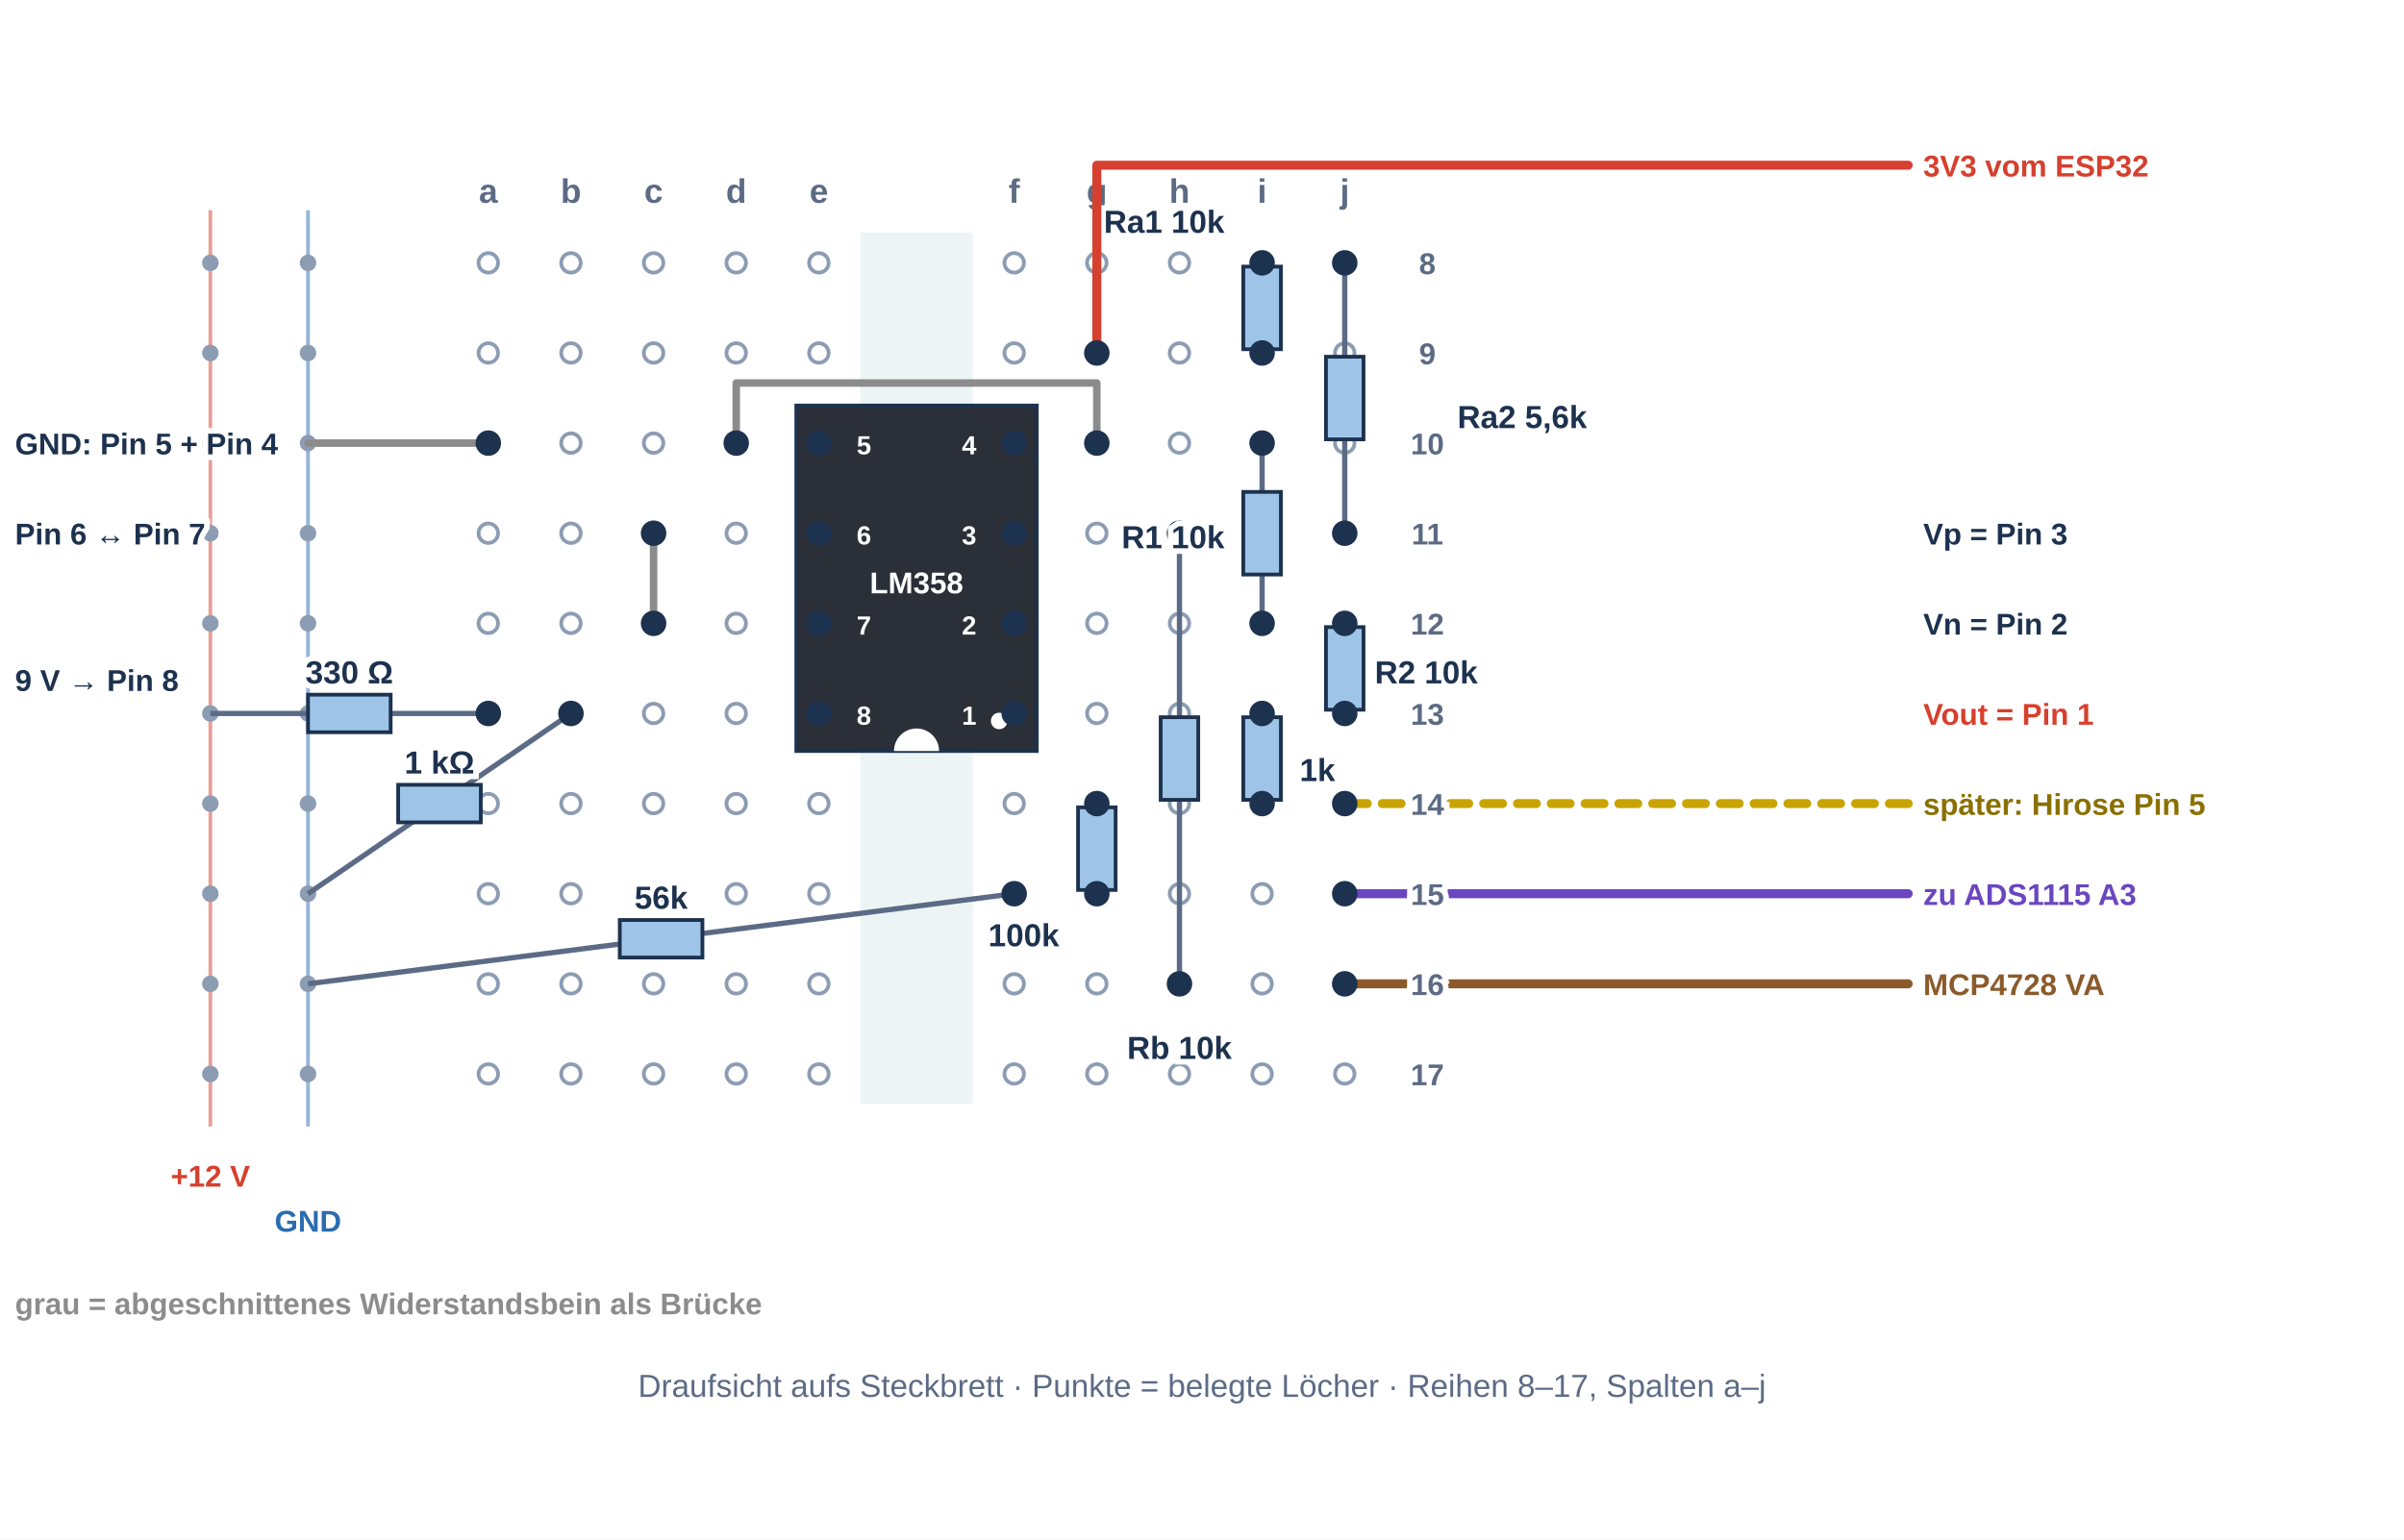
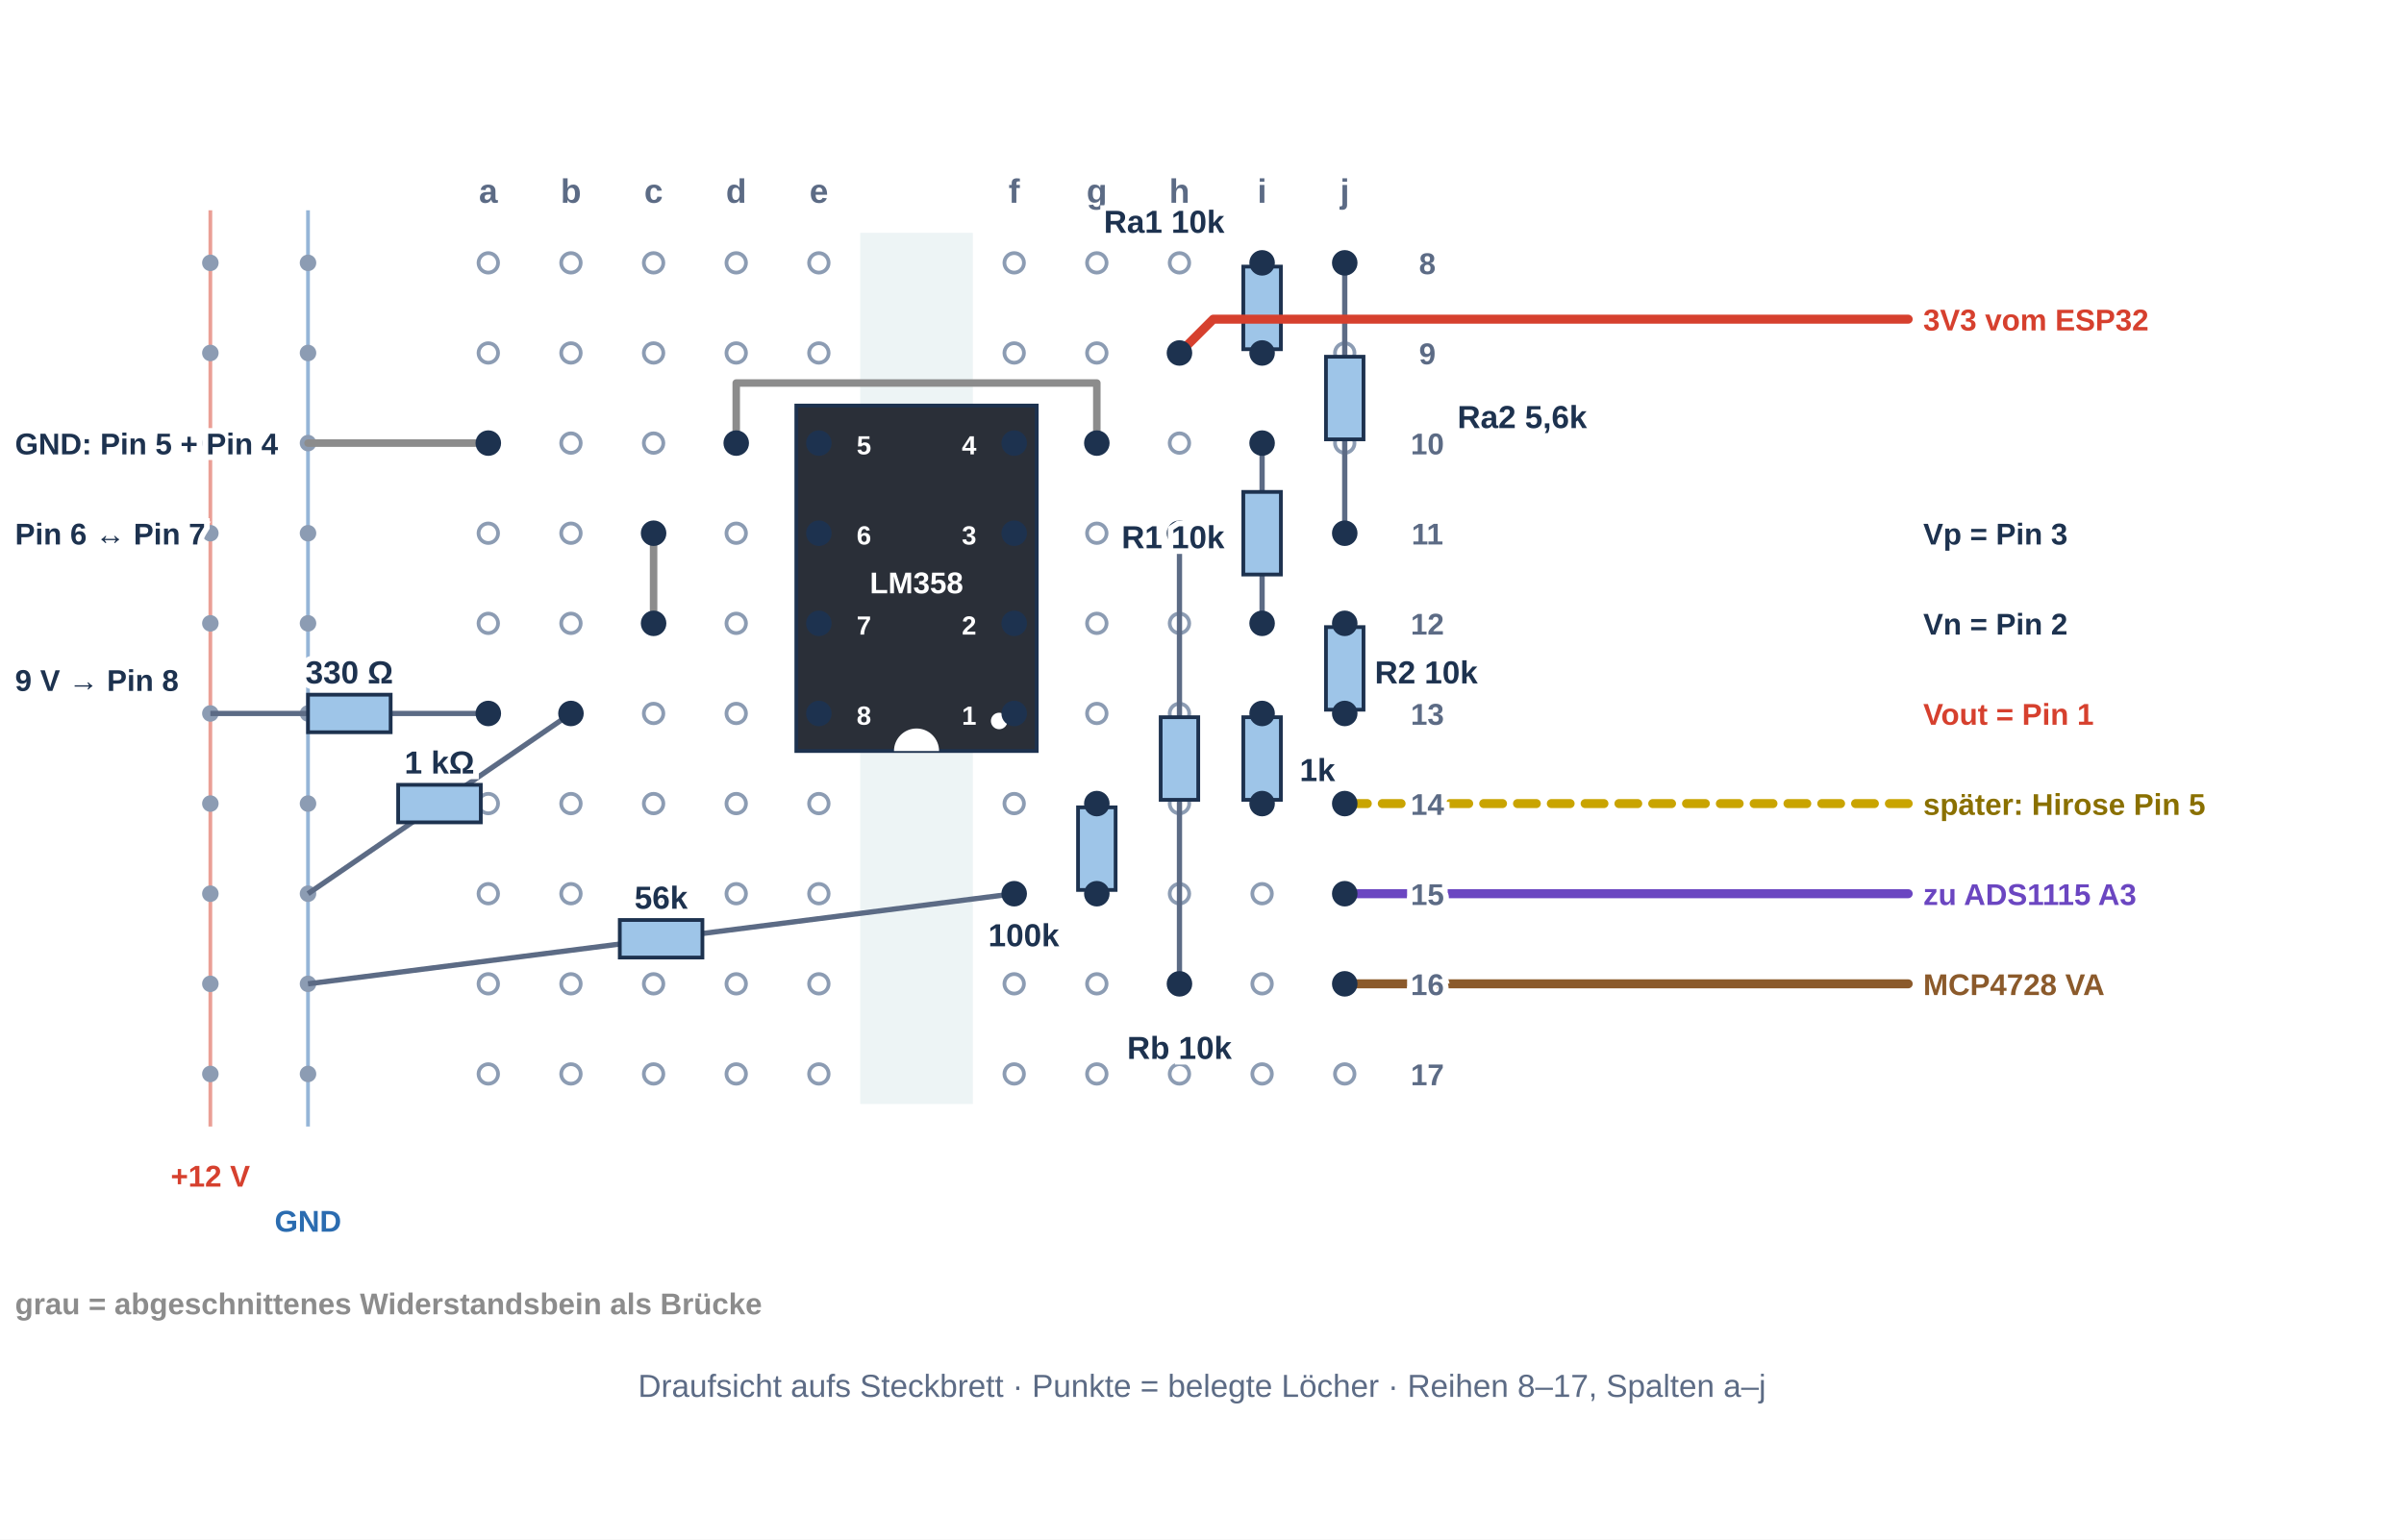
<svg xmlns="http://www.w3.org/2000/svg" viewBox="0 0 640 410" role="img" aria-label="Steckplan Reihen 8 bis 17">
  <rect width="640" height="410" fill="#fff" />
  <line x1="56" y1="56" x2="56" y2="300" stroke="#D6402E" stroke-width="1" opacity=".5" />
  <text x="56" y="316" font-family="Public Sans,Arial,sans-serif" font-size="8" font-weight="700" text-anchor="middle" fill="#D6402E" stroke="#fff" stroke-width="3" paint-order="stroke">+12 V</text>
  <circle cx="56" cy="70" r="2.2" fill="#8C9CB3" />
  <circle cx="56" cy="94" r="2.2" fill="#8C9CB3" />
  <circle cx="56" cy="118" r="2.2" fill="#8C9CB3" />
  <circle cx="56" cy="142" r="2.2" fill="#8C9CB3" />
  <circle cx="56" cy="166" r="2.2" fill="#8C9CB3" />
  <circle cx="56" cy="190" r="2.2" fill="#8C9CB3" />
  <circle cx="56" cy="214" r="2.2" fill="#8C9CB3" />
  <circle cx="56" cy="238" r="2.2" fill="#8C9CB3" />
  <circle cx="56" cy="262" r="2.2" fill="#8C9CB3" />
  <circle cx="56" cy="286" r="2.2" fill="#8C9CB3" />
  <line x1="82" y1="56" x2="82" y2="300" stroke="#2B6CB0" stroke-width="1" opacity=".5" />
  <text x="82" y="328" font-family="Public Sans,Arial,sans-serif" font-size="8" font-weight="700" text-anchor="middle" fill="#2B6CB0" stroke="#fff" stroke-width="3" paint-order="stroke">GND</text>
  <circle cx="82" cy="70" r="2.2" fill="#8C9CB3" />
  <circle cx="82" cy="94" r="2.2" fill="#8C9CB3" />
  <circle cx="82" cy="118" r="2.2" fill="#8C9CB3" />
  <circle cx="82" cy="142" r="2.2" fill="#8C9CB3" />
  <circle cx="82" cy="166" r="2.2" fill="#8C9CB3" />
  <circle cx="82" cy="190" r="2.2" fill="#8C9CB3" />
  <circle cx="82" cy="214" r="2.2" fill="#8C9CB3" />
  <circle cx="82" cy="238" r="2.2" fill="#8C9CB3" />
  <circle cx="82" cy="262" r="2.2" fill="#8C9CB3" />
  <circle cx="82" cy="286" r="2.2" fill="#8C9CB3" />
  <text x="130" y="54" font-family="Public Sans,Arial,sans-serif" font-size="9" font-weight="700" text-anchor="middle" fill="#5C6B85" stroke="#fff" stroke-width="3" paint-order="stroke">a</text>
  <text x="152" y="54" font-family="Public Sans,Arial,sans-serif" font-size="9" font-weight="700" text-anchor="middle" fill="#5C6B85" stroke="#fff" stroke-width="3" paint-order="stroke">b</text>
  <text x="174" y="54" font-family="Public Sans,Arial,sans-serif" font-size="9" font-weight="700" text-anchor="middle" fill="#5C6B85" stroke="#fff" stroke-width="3" paint-order="stroke">c</text>
  <text x="196" y="54" font-family="Public Sans,Arial,sans-serif" font-size="9" font-weight="700" text-anchor="middle" fill="#5C6B85" stroke="#fff" stroke-width="3" paint-order="stroke">d</text>
  <text x="218" y="54" font-family="Public Sans,Arial,sans-serif" font-size="9" font-weight="700" text-anchor="middle" fill="#5C6B85" stroke="#fff" stroke-width="3" paint-order="stroke">e</text>
  <text x="270" y="54" font-family="Public Sans,Arial,sans-serif" font-size="9" font-weight="700" text-anchor="middle" fill="#5C6B85" stroke="#fff" stroke-width="3" paint-order="stroke">f</text>
  <text x="292" y="54" font-family="Public Sans,Arial,sans-serif" font-size="9" font-weight="700" text-anchor="middle" fill="#5C6B85" stroke="#fff" stroke-width="3" paint-order="stroke">g</text>
  <text x="314" y="54" font-family="Public Sans,Arial,sans-serif" font-size="9" font-weight="700" text-anchor="middle" fill="#5C6B85" stroke="#fff" stroke-width="3" paint-order="stroke">h</text>
  <text x="336" y="54" font-family="Public Sans,Arial,sans-serif" font-size="9" font-weight="700" text-anchor="middle" fill="#5C6B85" stroke="#fff" stroke-width="3" paint-order="stroke">i</text>
  <text x="358" y="54" font-family="Public Sans,Arial,sans-serif" font-size="9" font-weight="700" text-anchor="middle" fill="#5C6B85" stroke="#fff" stroke-width="3" paint-order="stroke">j</text>
  <circle cx="130" cy="70" r="2.6" fill="#fff" stroke="#8C9CB3" stroke-width="1" />
  <circle cx="152" cy="70" r="2.6" fill="#fff" stroke="#8C9CB3" stroke-width="1" />
  <circle cx="174" cy="70" r="2.6" fill="#fff" stroke="#8C9CB3" stroke-width="1" />
  <circle cx="196" cy="70" r="2.6" fill="#fff" stroke="#8C9CB3" stroke-width="1" />
  <circle cx="218" cy="70" r="2.6" fill="#fff" stroke="#8C9CB3" stroke-width="1" />
  <circle cx="270" cy="70" r="2.6" fill="#fff" stroke="#8C9CB3" stroke-width="1" />
  <circle cx="292" cy="70" r="2.6" fill="#fff" stroke="#8C9CB3" stroke-width="1" />
  <circle cx="314" cy="70" r="2.6" fill="#fff" stroke="#8C9CB3" stroke-width="1" />
  <circle cx="336" cy="70" r="2.6" fill="#fff" stroke="#8C9CB3" stroke-width="1" />
  <circle cx="358" cy="70" r="2.6" fill="#fff" stroke="#8C9CB3" stroke-width="1" />
  <circle cx="130" cy="94" r="2.6" fill="#fff" stroke="#8C9CB3" stroke-width="1" />
  <circle cx="152" cy="94" r="2.6" fill="#fff" stroke="#8C9CB3" stroke-width="1" />
  <circle cx="174" cy="94" r="2.6" fill="#fff" stroke="#8C9CB3" stroke-width="1" />
  <circle cx="196" cy="94" r="2.6" fill="#fff" stroke="#8C9CB3" stroke-width="1" />
  <circle cx="218" cy="94" r="2.6" fill="#fff" stroke="#8C9CB3" stroke-width="1" />
  <circle cx="270" cy="94" r="2.6" fill="#fff" stroke="#8C9CB3" stroke-width="1" />
  <circle cx="292" cy="94" r="2.6" fill="#fff" stroke="#8C9CB3" stroke-width="1" />
  <circle cx="314" cy="94" r="2.6" fill="#fff" stroke="#8C9CB3" stroke-width="1" />
  <circle cx="336" cy="94" r="2.6" fill="#fff" stroke="#8C9CB3" stroke-width="1" />
  <circle cx="358" cy="94" r="2.6" fill="#fff" stroke="#8C9CB3" stroke-width="1" />
  <circle cx="130" cy="118" r="2.6" fill="#fff" stroke="#8C9CB3" stroke-width="1" />
  <circle cx="152" cy="118" r="2.6" fill="#fff" stroke="#8C9CB3" stroke-width="1" />
  <circle cx="174" cy="118" r="2.6" fill="#fff" stroke="#8C9CB3" stroke-width="1" />
  <circle cx="196" cy="118" r="2.6" fill="#fff" stroke="#8C9CB3" stroke-width="1" />
  <circle cx="218" cy="118" r="2.6" fill="#fff" stroke="#8C9CB3" stroke-width="1" />
  <circle cx="270" cy="118" r="2.6" fill="#fff" stroke="#8C9CB3" stroke-width="1" />
  <circle cx="292" cy="118" r="2.6" fill="#fff" stroke="#8C9CB3" stroke-width="1" />
  <circle cx="314" cy="118" r="2.6" fill="#fff" stroke="#8C9CB3" stroke-width="1" />
  <circle cx="336" cy="118" r="2.6" fill="#fff" stroke="#8C9CB3" stroke-width="1" />
  <circle cx="358" cy="118" r="2.6" fill="#fff" stroke="#8C9CB3" stroke-width="1" />
  <circle cx="130" cy="142" r="2.6" fill="#fff" stroke="#8C9CB3" stroke-width="1" />
  <circle cx="152" cy="142" r="2.6" fill="#fff" stroke="#8C9CB3" stroke-width="1" />
  <circle cx="174" cy="142" r="2.6" fill="#fff" stroke="#8C9CB3" stroke-width="1" />
  <circle cx="196" cy="142" r="2.6" fill="#fff" stroke="#8C9CB3" stroke-width="1" />
  <circle cx="218" cy="142" r="2.6" fill="#fff" stroke="#8C9CB3" stroke-width="1" />
  <circle cx="270" cy="142" r="2.6" fill="#fff" stroke="#8C9CB3" stroke-width="1" />
  <circle cx="292" cy="142" r="2.6" fill="#fff" stroke="#8C9CB3" stroke-width="1" />
  <circle cx="314" cy="142" r="2.6" fill="#fff" stroke="#8C9CB3" stroke-width="1" />
  <circle cx="336" cy="142" r="2.6" fill="#fff" stroke="#8C9CB3" stroke-width="1" />
  <circle cx="358" cy="142" r="2.6" fill="#fff" stroke="#8C9CB3" stroke-width="1" />
  <circle cx="130" cy="166" r="2.6" fill="#fff" stroke="#8C9CB3" stroke-width="1" />
  <circle cx="152" cy="166" r="2.6" fill="#fff" stroke="#8C9CB3" stroke-width="1" />
  <circle cx="174" cy="166" r="2.6" fill="#fff" stroke="#8C9CB3" stroke-width="1" />
  <circle cx="196" cy="166" r="2.6" fill="#fff" stroke="#8C9CB3" stroke-width="1" />
  <circle cx="218" cy="166" r="2.6" fill="#fff" stroke="#8C9CB3" stroke-width="1" />
  <circle cx="270" cy="166" r="2.6" fill="#fff" stroke="#8C9CB3" stroke-width="1" />
  <circle cx="292" cy="166" r="2.6" fill="#fff" stroke="#8C9CB3" stroke-width="1" />
  <circle cx="314" cy="166" r="2.6" fill="#fff" stroke="#8C9CB3" stroke-width="1" />
  <circle cx="336" cy="166" r="2.6" fill="#fff" stroke="#8C9CB3" stroke-width="1" />
  <circle cx="358" cy="166" r="2.6" fill="#fff" stroke="#8C9CB3" stroke-width="1" />
  <circle cx="130" cy="190" r="2.6" fill="#fff" stroke="#8C9CB3" stroke-width="1" />
  <circle cx="152" cy="190" r="2.6" fill="#fff" stroke="#8C9CB3" stroke-width="1" />
  <circle cx="174" cy="190" r="2.6" fill="#fff" stroke="#8C9CB3" stroke-width="1" />
  <circle cx="196" cy="190" r="2.6" fill="#fff" stroke="#8C9CB3" stroke-width="1" />
  <circle cx="218" cy="190" r="2.6" fill="#fff" stroke="#8C9CB3" stroke-width="1" />
  <circle cx="270" cy="190" r="2.6" fill="#fff" stroke="#8C9CB3" stroke-width="1" />
  <circle cx="292" cy="190" r="2.6" fill="#fff" stroke="#8C9CB3" stroke-width="1" />
  <circle cx="314" cy="190" r="2.6" fill="#fff" stroke="#8C9CB3" stroke-width="1" />
  <circle cx="336" cy="190" r="2.6" fill="#fff" stroke="#8C9CB3" stroke-width="1" />
  <circle cx="358" cy="190" r="2.6" fill="#fff" stroke="#8C9CB3" stroke-width="1" />
  <circle cx="130" cy="214" r="2.6" fill="#fff" stroke="#8C9CB3" stroke-width="1" />
  <circle cx="152" cy="214" r="2.6" fill="#fff" stroke="#8C9CB3" stroke-width="1" />
  <circle cx="174" cy="214" r="2.6" fill="#fff" stroke="#8C9CB3" stroke-width="1" />
  <circle cx="196" cy="214" r="2.6" fill="#fff" stroke="#8C9CB3" stroke-width="1" />
  <circle cx="218" cy="214" r="2.6" fill="#fff" stroke="#8C9CB3" stroke-width="1" />
  <circle cx="270" cy="214" r="2.6" fill="#fff" stroke="#8C9CB3" stroke-width="1" />
  <circle cx="292" cy="214" r="2.6" fill="#fff" stroke="#8C9CB3" stroke-width="1" />
  <circle cx="314" cy="214" r="2.6" fill="#fff" stroke="#8C9CB3" stroke-width="1" />
  <circle cx="336" cy="214" r="2.6" fill="#fff" stroke="#8C9CB3" stroke-width="1" />
  <circle cx="358" cy="214" r="2.6" fill="#fff" stroke="#8C9CB3" stroke-width="1" />
  <circle cx="130" cy="238" r="2.6" fill="#fff" stroke="#8C9CB3" stroke-width="1" />
  <circle cx="152" cy="238" r="2.6" fill="#fff" stroke="#8C9CB3" stroke-width="1" />
  <circle cx="174" cy="238" r="2.6" fill="#fff" stroke="#8C9CB3" stroke-width="1" />
  <circle cx="196" cy="238" r="2.6" fill="#fff" stroke="#8C9CB3" stroke-width="1" />
  <circle cx="218" cy="238" r="2.6" fill="#fff" stroke="#8C9CB3" stroke-width="1" />
  <circle cx="270" cy="238" r="2.6" fill="#fff" stroke="#8C9CB3" stroke-width="1" />
  <circle cx="292" cy="238" r="2.6" fill="#fff" stroke="#8C9CB3" stroke-width="1" />
  <circle cx="314" cy="238" r="2.6" fill="#fff" stroke="#8C9CB3" stroke-width="1" />
  <circle cx="336" cy="238" r="2.6" fill="#fff" stroke="#8C9CB3" stroke-width="1" />
  <circle cx="358" cy="238" r="2.6" fill="#fff" stroke="#8C9CB3" stroke-width="1" />
  <circle cx="130" cy="262" r="2.6" fill="#fff" stroke="#8C9CB3" stroke-width="1" />
  <circle cx="152" cy="262" r="2.6" fill="#fff" stroke="#8C9CB3" stroke-width="1" />
  <circle cx="174" cy="262" r="2.6" fill="#fff" stroke="#8C9CB3" stroke-width="1" />
  <circle cx="196" cy="262" r="2.6" fill="#fff" stroke="#8C9CB3" stroke-width="1" />
  <circle cx="218" cy="262" r="2.6" fill="#fff" stroke="#8C9CB3" stroke-width="1" />
  <circle cx="270" cy="262" r="2.6" fill="#fff" stroke="#8C9CB3" stroke-width="1" />
  <circle cx="292" cy="262" r="2.6" fill="#fff" stroke="#8C9CB3" stroke-width="1" />
  <circle cx="314" cy="262" r="2.6" fill="#fff" stroke="#8C9CB3" stroke-width="1" />
  <circle cx="336" cy="262" r="2.6" fill="#fff" stroke="#8C9CB3" stroke-width="1" />
  <circle cx="358" cy="262" r="2.6" fill="#fff" stroke="#8C9CB3" stroke-width="1" />
  <circle cx="130" cy="286" r="2.6" fill="#fff" stroke="#8C9CB3" stroke-width="1" />
  <circle cx="152" cy="286" r="2.6" fill="#fff" stroke="#8C9CB3" stroke-width="1" />
  <circle cx="174" cy="286" r="2.6" fill="#fff" stroke="#8C9CB3" stroke-width="1" />
  <circle cx="196" cy="286" r="2.6" fill="#fff" stroke="#8C9CB3" stroke-width="1" />
  <circle cx="218" cy="286" r="2.6" fill="#fff" stroke="#8C9CB3" stroke-width="1" />
  <circle cx="270" cy="286" r="2.6" fill="#fff" stroke="#8C9CB3" stroke-width="1" />
  <circle cx="292" cy="286" r="2.6" fill="#fff" stroke="#8C9CB3" stroke-width="1" />
  <circle cx="314" cy="286" r="2.6" fill="#fff" stroke="#8C9CB3" stroke-width="1" />
  <circle cx="336" cy="286" r="2.6" fill="#fff" stroke="#8C9CB3" stroke-width="1" />
  <circle cx="358" cy="286" r="2.6" fill="#fff" stroke="#8C9CB3" stroke-width="1" />
  <rect x="229" y="62" width="30" height="232" fill="#E1ECEF" opacity=".6" />
  <rect x="212" y="108" width="64" height="92" fill="#2A2F38" stroke="#1D324F" />
  <path d="M238.0 200 a6 6 0 0 1 12 0" fill="#fff" />
  <circle cx="266" cy="192" r="2.2" fill="#fff" />
  <text x="244.0" y="158" font-family="Public Sans,Arial,sans-serif" font-size="8" font-weight="800" text-anchor="middle" fill="#fff">LM358</text>
  <circle cx="218" cy="118" r="3.4" fill="#1D324F" />
  <circle cx="270" cy="118" r="3.4" fill="#1D324F" />
  <text x="230.0" y="121" font-family="Public Sans,Arial,sans-serif" font-size="7" font-weight="800" text-anchor="middle" fill="#fff">5</text>
  <text x="258.0" y="121" font-family="Public Sans,Arial,sans-serif" font-size="7" font-weight="800" text-anchor="middle" fill="#fff">4</text>
  <circle cx="218" cy="142" r="3.4" fill="#1D324F" />
  <circle cx="270" cy="142" r="3.4" fill="#1D324F" />
  <text x="230.0" y="145" font-family="Public Sans,Arial,sans-serif" font-size="7" font-weight="800" text-anchor="middle" fill="#fff">6</text>
  <text x="258.0" y="145" font-family="Public Sans,Arial,sans-serif" font-size="7" font-weight="800" text-anchor="middle" fill="#fff">3</text>
  <circle cx="218" cy="166" r="3.4" fill="#1D324F" />
  <circle cx="270" cy="166" r="3.4" fill="#1D324F" />
  <text x="230.0" y="169" font-family="Public Sans,Arial,sans-serif" font-size="7" font-weight="800" text-anchor="middle" fill="#fff">7</text>
  <text x="258.0" y="169" font-family="Public Sans,Arial,sans-serif" font-size="7" font-weight="800" text-anchor="middle" fill="#fff">2</text>
  <circle cx="218" cy="190" r="3.4" fill="#1D324F" />
  <circle cx="270" cy="190" r="3.4" fill="#1D324F" />
  <text x="230.0" y="193" font-family="Public Sans,Arial,sans-serif" font-size="7" font-weight="800" text-anchor="middle" fill="#fff">8</text>
  <text x="258.0" y="193" font-family="Public Sans,Arial,sans-serif" font-size="7" font-weight="800" text-anchor="middle" fill="#fff">1</text>
  <polyline points="82,118 130,118" fill="none" stroke="#8C8C8C" stroke-width="2" stroke-linecap="round" stroke-linejoin="round" />
  <circle cx="130" cy="118" r="3.4" fill="#1D324F" />
  <polyline points="196,118 196,102 292,102 292,118" fill="none" stroke="#8C8C8C" stroke-width="2" stroke-linecap="round" stroke-linejoin="round" />
  <circle cx="196" cy="118" r="3.4" fill="#1D324F" />
  <circle cx="292" cy="118" r="3.4" fill="#1D324F" />
  <polyline points="174,142 174,166" fill="none" stroke="#8C8C8C" stroke-width="2" stroke-linecap="round" stroke-linejoin="round" />
  <circle cx="174" cy="142" r="3.4" fill="#1D324F" />
  <circle cx="174" cy="166" r="3.4" fill="#1D324F" />
  <line x1="56" y1="190" x2="130" y2="190" stroke="#5C6B85" stroke-width="1.4" />
  <rect x="82.0" y="185.0" width="22" height="10" fill="#9EC5E8" stroke="#1D324F" stroke-width="1" />
  <text x="93.0" y="182.0" font-family="Public Sans,Arial,sans-serif" font-size="8.5" font-weight="700" text-anchor="middle" fill="#1D324F" stroke="#fff" stroke-width="3" paint-order="stroke">330 Ω</text>
  <circle cx="130" cy="190" r="3.4" fill="#1D324F" />
  <line x1="152" y1="190" x2="82" y2="238" stroke="#5C6B85" stroke-width="1.4" />
  <rect x="106.0" y="209.0" width="22" height="10" fill="#9EC5E8" stroke="#1D324F" stroke-width="1" />
  <text x="117.0" y="206.0" font-family="Public Sans,Arial,sans-serif" font-size="8.5" font-weight="700" text-anchor="middle" fill="#1D324F" stroke="#fff" stroke-width="3" paint-order="stroke">1 kΩ</text>
  <circle cx="152" cy="190" r="3.4" fill="#1D324F" />
  <line x1="336" y1="94" x2="336" y2="70" stroke="#5C6B85" stroke-width="1.4" />
  <rect x="331.0" y="71.0" width="10" height="22" fill="#9EC5E8" stroke="#1D324F" stroke-width="1" />
  <text x="344.0" y="85.0" font-family="Public Sans,Arial,sans-serif" font-size="8.5" font-weight="700" text-anchor="start" fill="#1D324F" stroke="#fff" stroke-width="3" paint-order="stroke" />
  <circle cx="336" cy="94" r="3.4" fill="#1D324F" />
  <circle cx="336" cy="70" r="3.4" fill="#1D324F" />
  <text x="326" y="62" font-family="Public Sans,Arial,sans-serif" font-size="8.5" font-weight="700" text-anchor="end" fill="#1D324F" stroke="#fff" stroke-width="3" paint-order="stroke">Ra1 10k</text>
  <line x1="358" y1="70" x2="358" y2="142" stroke="#5C6B85" stroke-width="1.4" />
  <rect x="353.0" y="95.0" width="10" height="22" fill="#9EC5E8" stroke="#1D324F" stroke-width="1" />
  <text x="366.0" y="109.0" font-family="Public Sans,Arial,sans-serif" font-size="8.5" font-weight="700" text-anchor="start" fill="#1D324F" stroke="#fff" stroke-width="3" paint-order="stroke" />
  <circle cx="358" cy="70" r="3.4" fill="#1D324F" />
  <circle cx="358" cy="142" r="3.4" fill="#1D324F" />
  <text x="388" y="114" font-family="Public Sans,Arial,sans-serif" font-size="8.5" font-weight="700" text-anchor="start" fill="#1D324F" stroke="#fff" stroke-width="3" paint-order="stroke">Ra2 5,6k</text>
  <line x1="314" y1="262" x2="314" y2="142" stroke="#5C6B85" stroke-width="1.4" />
  <rect x="309.0" y="191.0" width="10" height="22" fill="#9EC5E8" stroke="#1D324F" stroke-width="1" />
  <text x="322.0" y="205.0" font-family="Public Sans,Arial,sans-serif" font-size="8.5" font-weight="700" text-anchor="start" fill="#1D324F" stroke="#fff" stroke-width="3" paint-order="stroke" />
  <circle cx="314" cy="262" r="3.4" fill="#1D324F" />
  <circle cx="314" cy="142" r="3.4" fill="#1D324F" />
  <text x="314" y="282" font-family="Public Sans,Arial,sans-serif" font-size="8.5" font-weight="700" text-anchor="middle" fill="#1D324F" stroke="#fff" stroke-width="3" paint-order="stroke">Rb 10k</text>
  <line x1="336" y1="118" x2="336" y2="166" stroke="#5C6B85" stroke-width="1.4" />
  <rect x="331.0" y="131.0" width="10" height="22" fill="#9EC5E8" stroke="#1D324F" stroke-width="1" />
  <text x="344.0" y="145.0" font-family="Public Sans,Arial,sans-serif" font-size="8.5" font-weight="700" text-anchor="start" fill="#1D324F" stroke="#fff" stroke-width="3" paint-order="stroke" />
  <circle cx="336" cy="118" r="3.4" fill="#1D324F" />
  <circle cx="336" cy="166" r="3.4" fill="#1D324F" />
  <text x="326" y="146" font-family="Public Sans,Arial,sans-serif" font-size="8.5" font-weight="700" text-anchor="end" fill="#1D324F" stroke="#fff" stroke-width="3" paint-order="stroke">R1 10k</text>
  <line x1="358" y1="166" x2="358" y2="190" stroke="#5C6B85" stroke-width="1.4" />
  <rect x="353.0" y="167.0" width="10" height="22" fill="#9EC5E8" stroke="#1D324F" stroke-width="1" />
  <text x="366.0" y="181.0" font-family="Public Sans,Arial,sans-serif" font-size="8.5" font-weight="700" text-anchor="start" fill="#1D324F" stroke="#fff" stroke-width="3" paint-order="stroke" />
  <circle cx="358" cy="166" r="3.4" fill="#1D324F" />
  <circle cx="358" cy="190" r="3.4" fill="#1D324F" />
  <text x="366" y="182" font-family="Public Sans,Arial,sans-serif" font-size="8.5" font-weight="700" text-anchor="start" fill="#1D324F" stroke="#fff" stroke-width="3" paint-order="stroke">R2 10k</text>
  <line x1="336" y1="190" x2="336" y2="214" stroke="#5C6B85" stroke-width="1.4" />
  <rect x="331.0" y="191.0" width="10" height="22" fill="#9EC5E8" stroke="#1D324F" stroke-width="1" />
  <text x="344.0" y="205.0" font-family="Public Sans,Arial,sans-serif" font-size="8.5" font-weight="700" text-anchor="start" fill="#1D324F" stroke="#fff" stroke-width="3" paint-order="stroke" />
  <circle cx="336" cy="190" r="3.4" fill="#1D324F" />
  <circle cx="336" cy="214" r="3.4" fill="#1D324F" />
  <text x="346" y="208" font-family="Public Sans,Arial,sans-serif" font-size="8.5" font-weight="700" text-anchor="start" fill="#1D324F" stroke="#fff" stroke-width="3" paint-order="stroke">1k</text>
  <line x1="292" y1="214" x2="292" y2="238" stroke="#5C6B85" stroke-width="1.4" />
  <rect x="287.0" y="215.0" width="10" height="22" fill="#9EC5E8" stroke="#1D324F" stroke-width="1" />
  <text x="300.0" y="229.0" font-family="Public Sans,Arial,sans-serif" font-size="8.5" font-weight="700" text-anchor="start" fill="#1D324F" stroke="#fff" stroke-width="3" paint-order="stroke" />
  <circle cx="292" cy="214" r="3.4" fill="#1D324F" />
  <circle cx="292" cy="238" r="3.4" fill="#1D324F" />
  <text x="282" y="252" font-family="Public Sans,Arial,sans-serif" font-size="8.5" font-weight="700" text-anchor="end" fill="#1D324F" stroke="#fff" stroke-width="3" paint-order="stroke">100k</text>
  <line x1="270" y1="238" x2="82" y2="262" stroke="#5C6B85" stroke-width="1.4" />
  <rect x="165.0" y="245.0" width="22" height="10" fill="#9EC5E8" stroke="#1D324F" stroke-width="1" />
  <text x="176.0" y="242.0" font-family="Public Sans,Arial,sans-serif" font-size="8.5" font-weight="700" text-anchor="middle" fill="#1D324F" stroke="#fff" stroke-width="3" paint-order="stroke">56k</text>
  <circle cx="270" cy="238" r="3.4" fill="#1D324F" />
-   <polyline points="508,44 292,44 292,94" fill="none" stroke="#D6402E" stroke-width="2.4" stroke-linecap="round" stroke-linejoin="round" />
-   <circle cx="292" cy="94" r="3.4" fill="#1D324F" />
-   <text x="512" y="47" font-family="Public Sans,Arial,sans-serif" font-size="8" font-weight="800" text-anchor="start" fill="#D6402E" stroke="#fff" stroke-width="3" paint-order="stroke">3V3 vom ESP32</text>
+   <polyline points="508,85 323,85 314,94" fill="none" stroke="#D6402E" stroke-width="2.4" stroke-linecap="round" stroke-linejoin="round" />
+   <circle cx="314" cy="94" r="3.4" fill="#1D324F" />
+   <text x="512" y="88" font-family="Public Sans,Arial,sans-serif" font-size="8" font-weight="800" text-anchor="start" fill="#D6402E" stroke="#fff" stroke-width="3" paint-order="stroke">3V3 vom ESP32</text>
  <polyline points="508,262 358,262" fill="none" stroke="#8B5A2B" stroke-width="2.4" stroke-linecap="round" stroke-linejoin="round" />
  <circle cx="358" cy="262" r="3.4" fill="#1D324F" />
  <text x="512" y="265" font-family="Public Sans,Arial,sans-serif" font-size="8" font-weight="800" text-anchor="start" fill="#8B5A2B" stroke="#fff" stroke-width="3" paint-order="stroke">MCP4728 VA</text>
  <polyline points="508,238 358,238" fill="none" stroke="#6B46C1" stroke-width="2.4" stroke-linecap="round" stroke-linejoin="round" />
  <circle cx="358" cy="238" r="3.4" fill="#1D324F" />
  <text x="512" y="241" font-family="Public Sans,Arial,sans-serif" font-size="8" font-weight="800" text-anchor="start" fill="#6B46C1" stroke="#fff" stroke-width="3" paint-order="stroke">zu ADS1115 A3</text>
  <polyline points="508,214 358,214" fill="none" stroke="#C9A400" stroke-width="2.4" stroke-linecap="round" stroke-linejoin="round" stroke-dasharray="5 4" />
  <circle cx="358" cy="214" r="3.4" fill="#1D324F" />
  <text x="512" y="217" font-family="Public Sans,Arial,sans-serif" font-size="8" font-weight="800" text-anchor="start" fill="#8A7000" stroke="#fff" stroke-width="3" paint-order="stroke">später: Hirose Pin 5</text>
  <text x="4" y="121" font-family="Public Sans,Arial,sans-serif" font-size="8" font-weight="700" text-anchor="start" fill="#1D324F" stroke="#fff" stroke-width="3" paint-order="stroke">GND: Pin 5 + Pin 4</text>
  <text x="4" y="145" font-family="Public Sans,Arial,sans-serif" font-size="8" font-weight="700" text-anchor="start" fill="#1D324F" stroke="#fff" stroke-width="3" paint-order="stroke">Pin 6 ↔ Pin 7</text>
  <text x="4" y="184" font-family="Public Sans,Arial,sans-serif" font-size="8" font-weight="700" text-anchor="start" fill="#1D324F" stroke="#fff" stroke-width="3" paint-order="stroke">9 V → Pin 8</text>
  <text x="512" y="145" font-family="Public Sans,Arial,sans-serif" font-size="8" font-weight="700" text-anchor="start" fill="#1D324F" stroke="#fff" stroke-width="3" paint-order="stroke">Vp = Pin 3</text>
  <text x="512" y="169" font-family="Public Sans,Arial,sans-serif" font-size="8" font-weight="700" text-anchor="start" fill="#1D324F" stroke="#fff" stroke-width="3" paint-order="stroke">Vn = Pin 2</text>
  <text x="512" y="193" font-family="Public Sans,Arial,sans-serif" font-size="8" font-weight="700" text-anchor="start" fill="#D6402E" stroke="#fff" stroke-width="3" paint-order="stroke">Vout = Pin 1</text>
  <text x="4" y="350" font-family="Public Sans,Arial,sans-serif" font-size="8" font-weight="600" text-anchor="start" fill="#8C8C8C" stroke="#fff" stroke-width="3" paint-order="stroke">grau = abgeschnittenes Widerstandsbein als Brücke</text>
  <text x="380" y="73" font-family="Public Sans,Arial,sans-serif" font-size="8" font-weight="700" text-anchor="middle" fill="#5C6B85" stroke="#fff" stroke-width="3" paint-order="stroke">8</text>
  <text x="380" y="97" font-family="Public Sans,Arial,sans-serif" font-size="8" font-weight="700" text-anchor="middle" fill="#5C6B85" stroke="#fff" stroke-width="3" paint-order="stroke">9</text>
  <text x="380" y="121" font-family="Public Sans,Arial,sans-serif" font-size="8" font-weight="700" text-anchor="middle" fill="#5C6B85" stroke="#fff" stroke-width="3" paint-order="stroke">10</text>
  <text x="380" y="145" font-family="Public Sans,Arial,sans-serif" font-size="8" font-weight="700" text-anchor="middle" fill="#5C6B85" stroke="#fff" stroke-width="3" paint-order="stroke">11</text>
  <text x="380" y="169" font-family="Public Sans,Arial,sans-serif" font-size="8" font-weight="700" text-anchor="middle" fill="#5C6B85" stroke="#fff" stroke-width="3" paint-order="stroke">12</text>
  <text x="380" y="193" font-family="Public Sans,Arial,sans-serif" font-size="8" font-weight="700" text-anchor="middle" fill="#5C6B85" stroke="#fff" stroke-width="3" paint-order="stroke">13</text>
  <text x="380" y="217" font-family="Public Sans,Arial,sans-serif" font-size="8" font-weight="700" text-anchor="middle" fill="#5C6B85" stroke="#fff" stroke-width="3" paint-order="stroke">14</text>
  <text x="380" y="241" font-family="Public Sans,Arial,sans-serif" font-size="8" font-weight="700" text-anchor="middle" fill="#5C6B85" stroke="#fff" stroke-width="3" paint-order="stroke">15</text>
  <text x="380" y="265" font-family="Public Sans,Arial,sans-serif" font-size="8" font-weight="700" text-anchor="middle" fill="#5C6B85" stroke="#fff" stroke-width="3" paint-order="stroke">16</text>
  <text x="380" y="289" font-family="Public Sans,Arial,sans-serif" font-size="8" font-weight="700" text-anchor="middle" fill="#5C6B85" stroke="#fff" stroke-width="3" paint-order="stroke">17</text>
  <text x="320" y="372" font-family="Public Sans,Arial,sans-serif" font-size="8.5" font-weight="500" text-anchor="middle" fill="#5C6B85" stroke="#fff" stroke-width="3" paint-order="stroke">Draufsicht aufs Steckbrett · Punkte = belegte Löcher · Reihen 8–17, Spalten a–j</text>
</svg>
